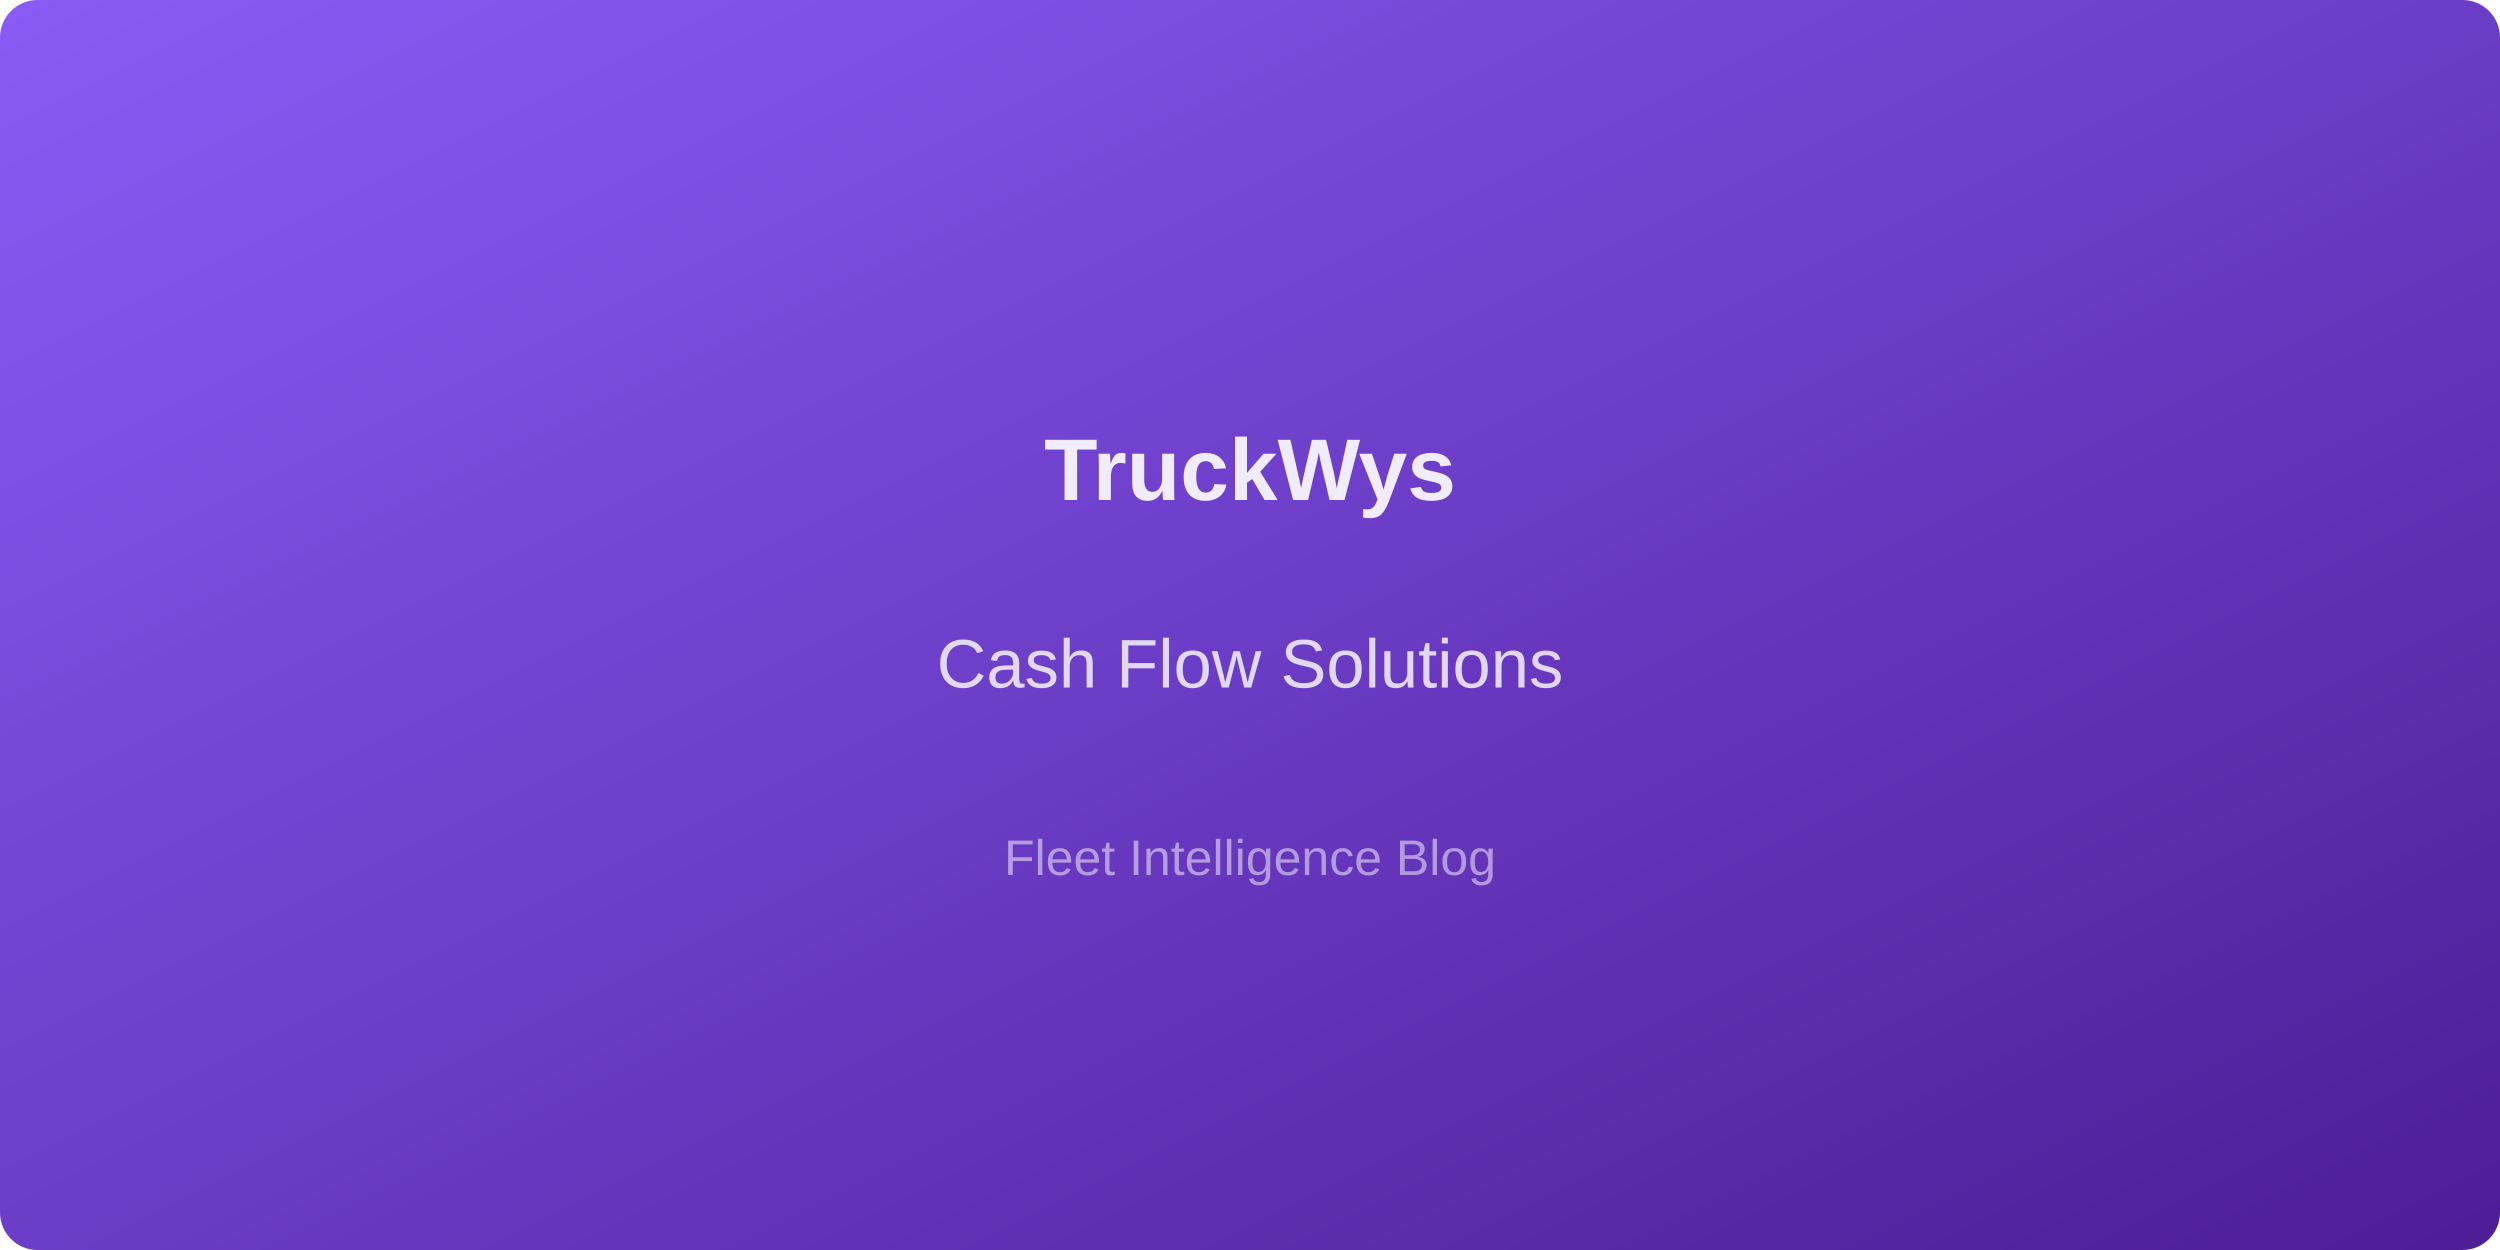
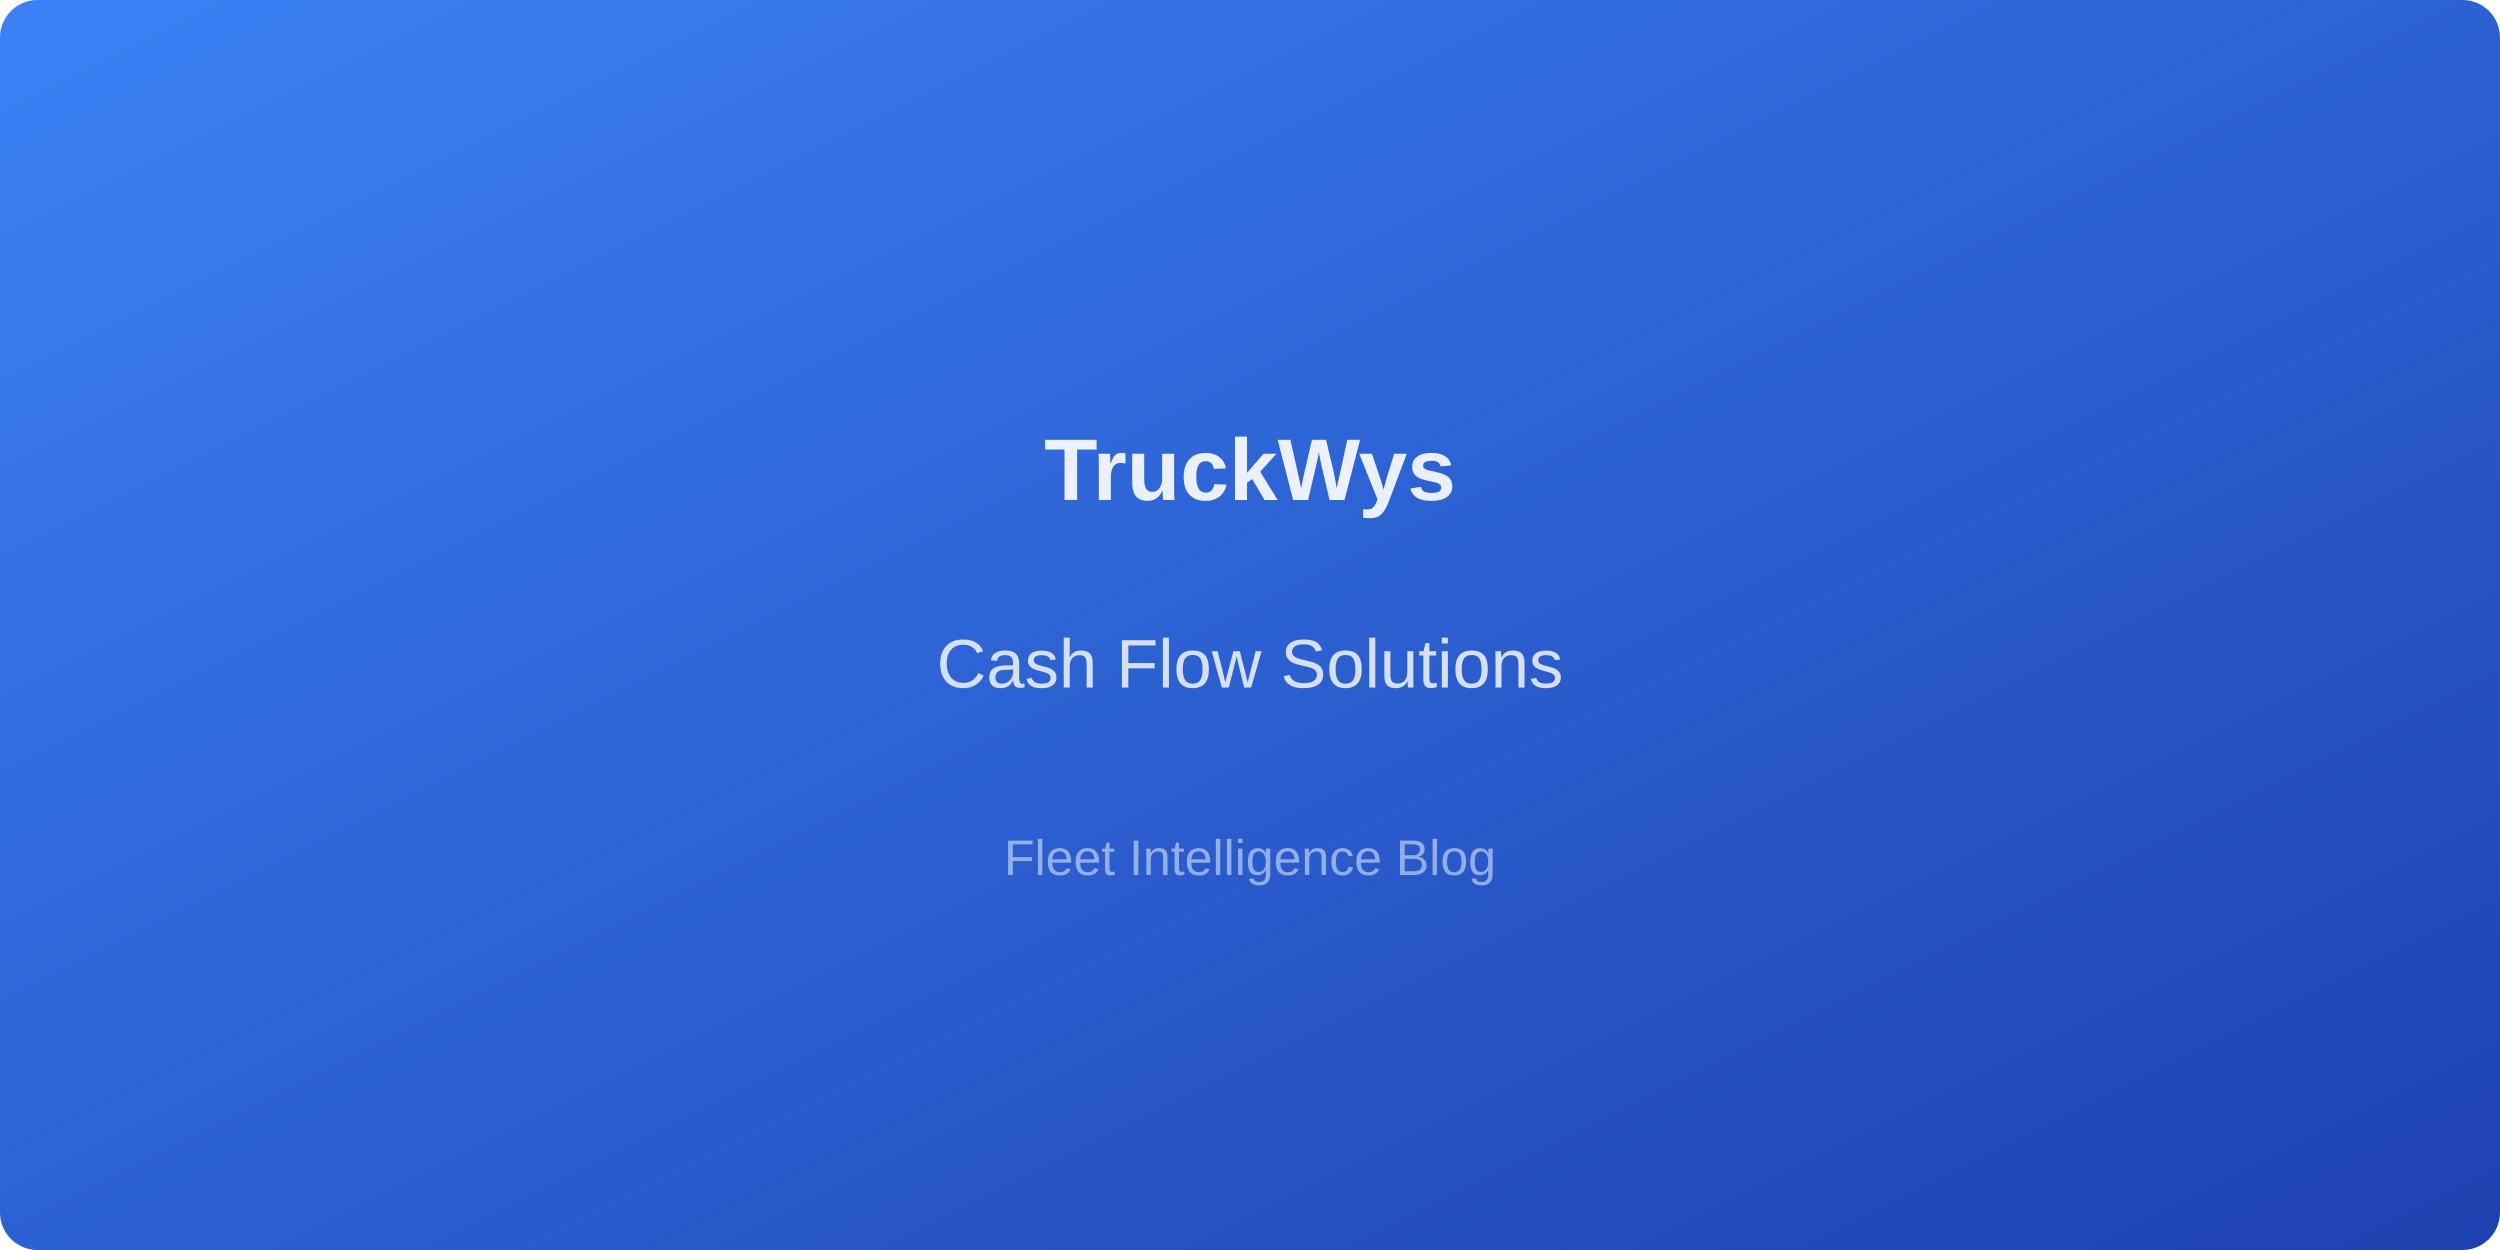
<svg xmlns="http://www.w3.org/2000/svg" width="800" height="400" viewBox="0 0 800 400">
  <defs>
    <linearGradient id="bg" x1="0%" y1="0%" x2="100%" y2="100%">
-       <stop offset="0%" style="stop-color:#8B5CF6;stop-opacity:1" />
-       <stop offset="100%" style="stop-color:#4C1D95;stop-opacity:1" />
+       <stop offset="0%" style="stop-color:#3B82F6;stop-opacity:1" />
+       <stop offset="100%" style="stop-color:#1E40AF;stop-opacity:1" />
    </linearGradient>
  </defs>
  <rect width="800" height="400" fill="url(#bg)" rx="12" />
  <text x="400" y="160" font-family="Arial,sans-serif" font-size="28" fill="rgba(255,255,255,0.9)" text-anchor="middle" font-weight="bold">TruckWys</text>
  <text x="400" y="220" font-family="Arial,sans-serif" font-size="22" fill="rgba(255,255,255,0.8)" text-anchor="middle">Cash Flow Solutions</text>
  <text x="400" y="280" font-family="Arial,sans-serif" font-size="16" fill="rgba(255,255,255,0.5)" text-anchor="middle">Fleet Intelligence Blog</text>
</svg>
